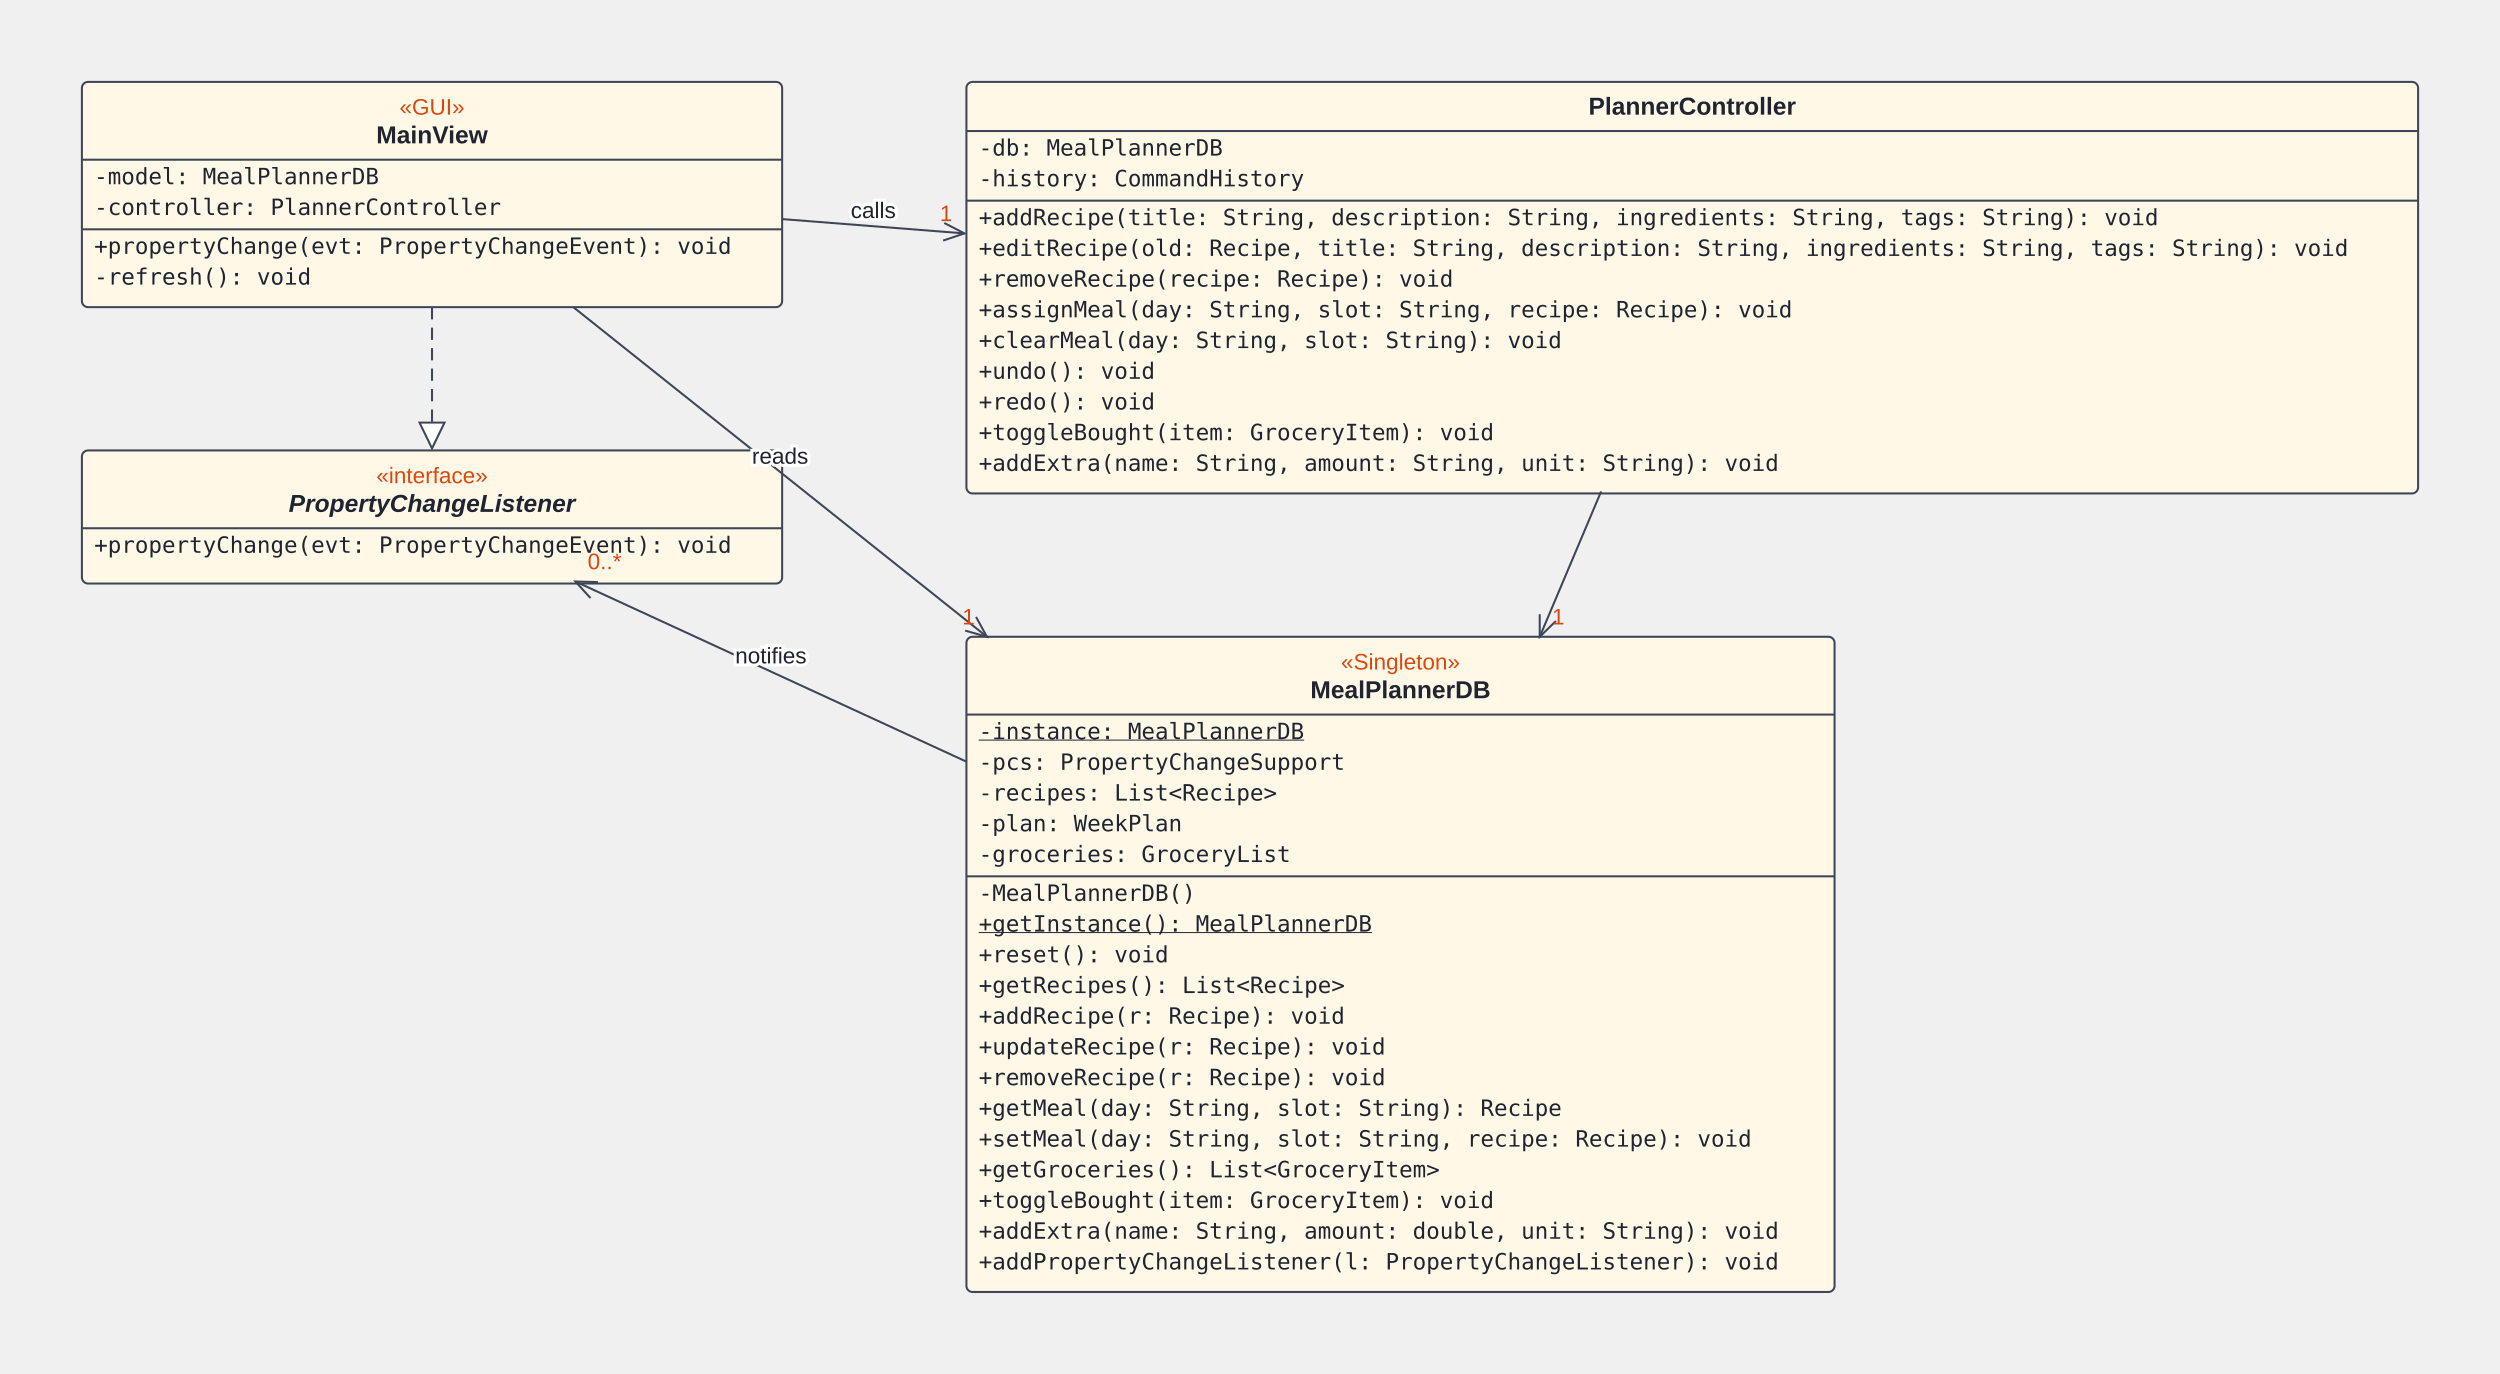
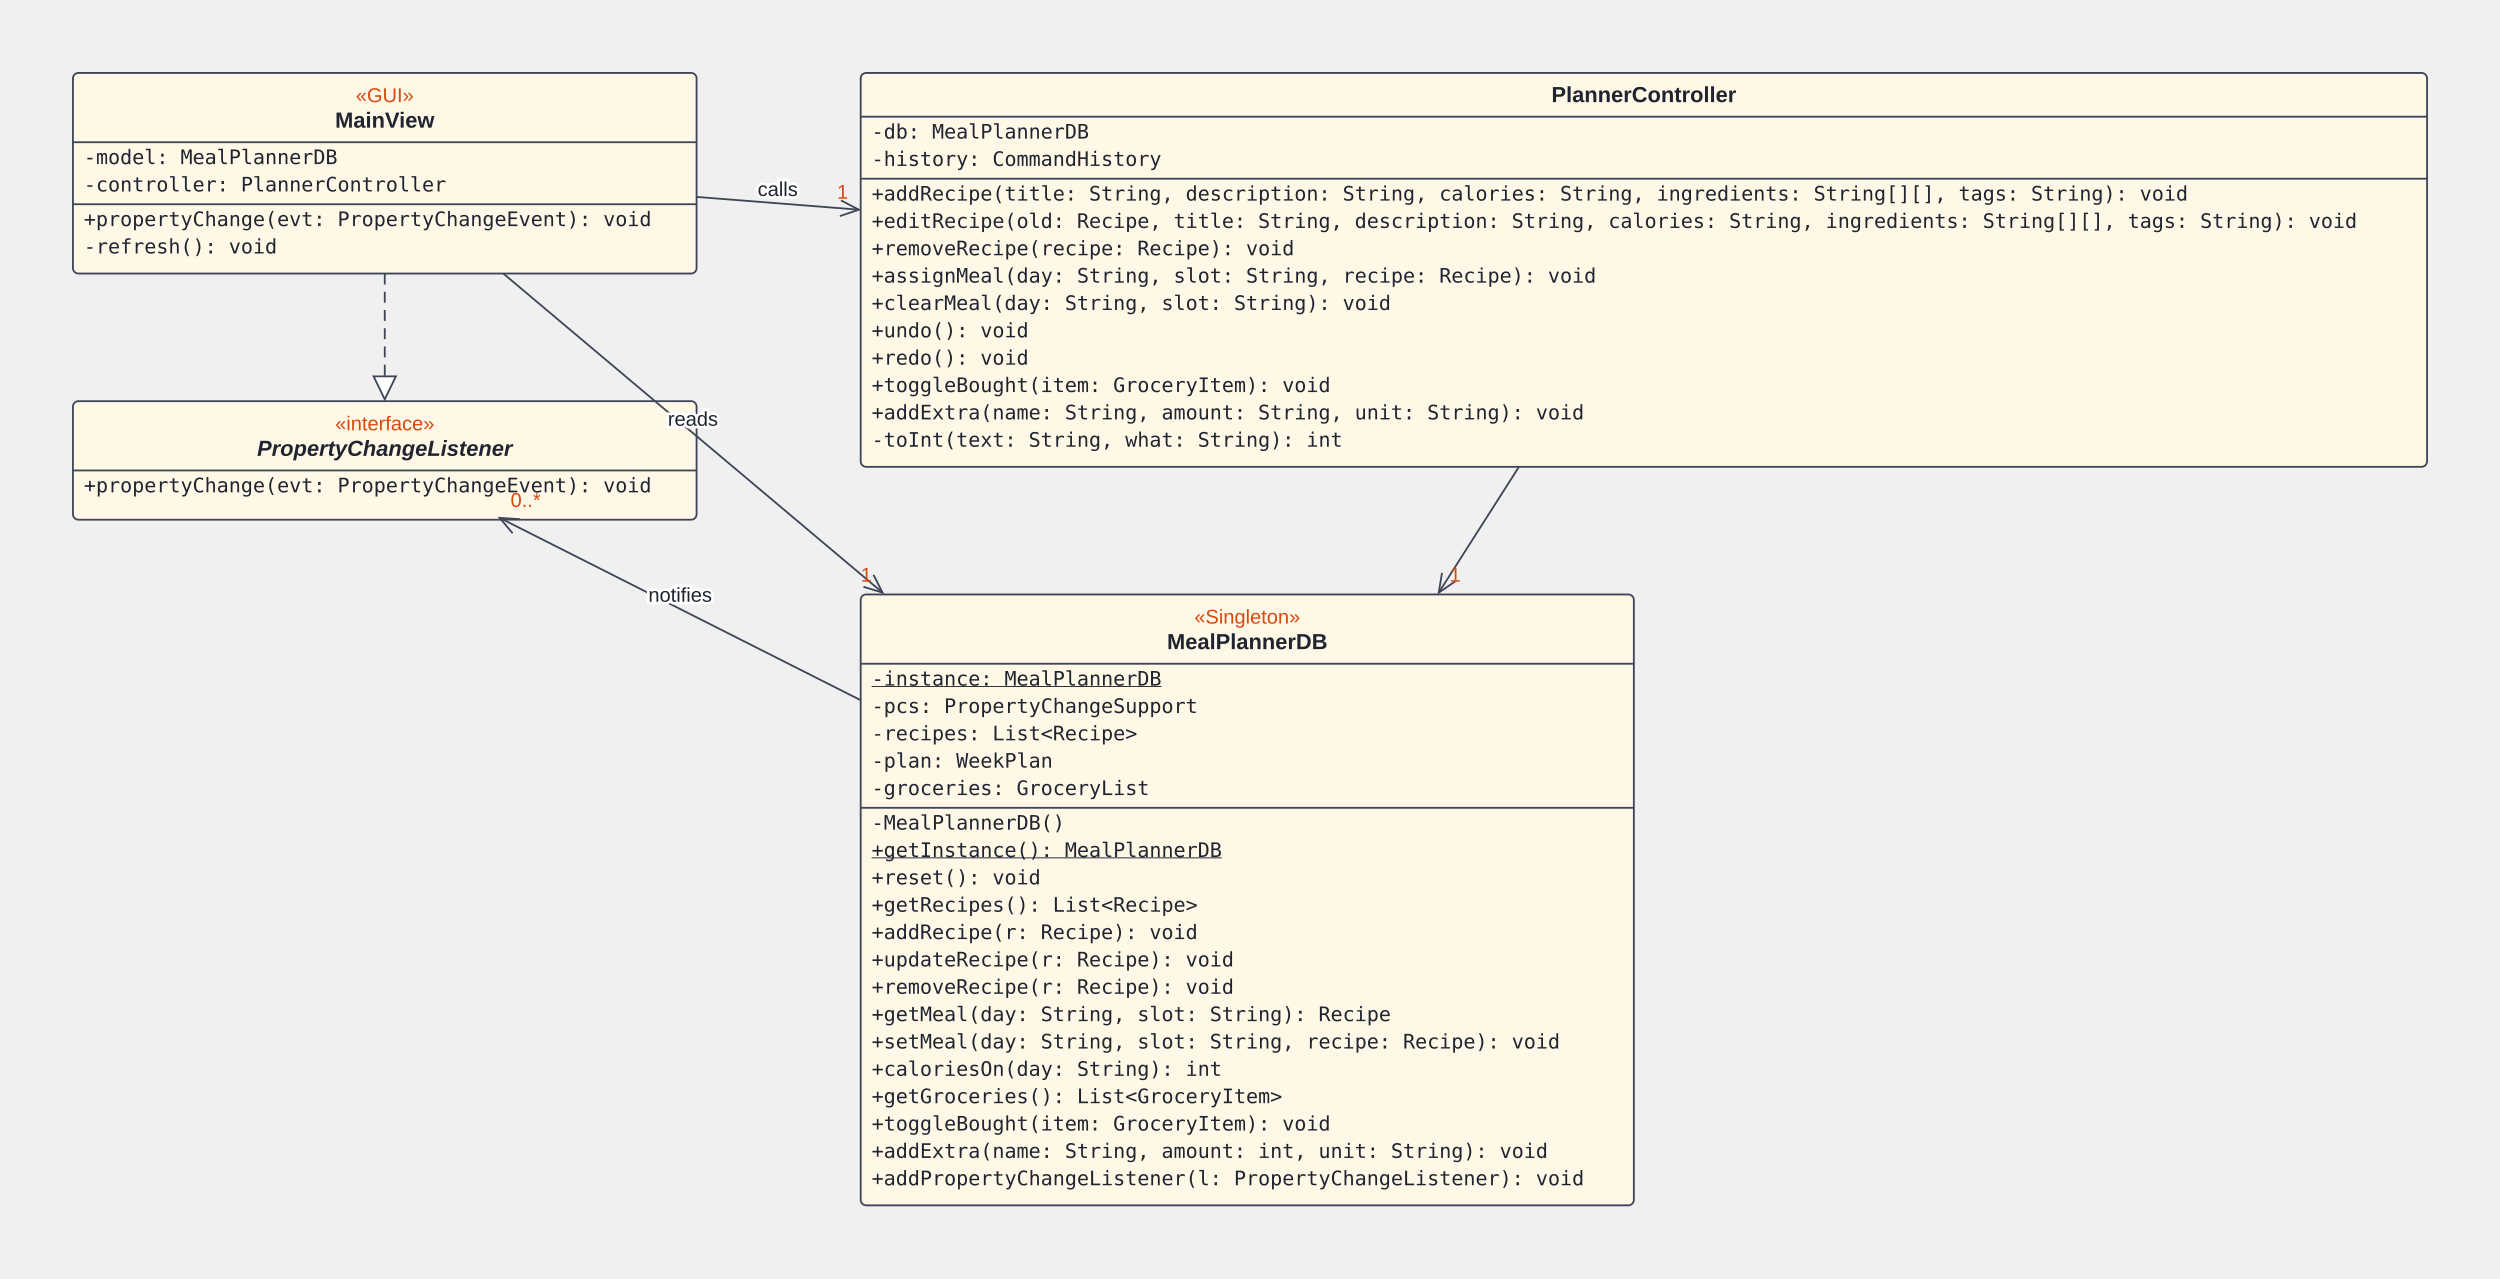
- <svg xmlns="http://www.w3.org/2000/svg" viewBox="0 0 1221 671" width="1221" font-family="Segoe UI, Arial, sans-serif" fill="#1f2430">
+ <svg xmlns="http://www.w3.org/2000/svg" viewBox="0 0 1371 701" width="1371" font-family="Segoe UI, Arial, sans-serif" fill="#1f2430">
  <rect x="40" y="40" width="342" height="110" rx="3" fill="#fff8e7" stroke="#3d4556" />
  <text x="211.0" y="56" text-anchor="middle" font-size="11" fill="#d9480f">«GUI»</text>
  <text x="211.0" y="70" text-anchor="middle" font-weight="700" font-size="12">MainView</text>
  <line x1="40" y1="78" x2="382" y2="78" stroke="#3d4556" />
  <text x="46" y="90" font-size="11" font-family="monospace">-model: MealPlannerDB</text>
  <text x="46" y="105" font-size="11" font-family="monospace">-controller: PlannerController</text>
  <line x1="40" y1="112" x2="382" y2="112" stroke="#3d4556" />
  <text x="46" y="124" font-size="11" font-family="monospace">+propertyChange(evt: PropertyChangeEvent): void</text>
  <text x="46" y="139" font-size="11" font-family="monospace">-refresh(): void</text>
  <rect x="40" y="220" width="342" height="65" rx="3" fill="#fff8e7" stroke="#3d4556" />
  <text x="211.0" y="236" text-anchor="middle" font-size="11" fill="#d9480f">«interface»</text>
  <text x="211.0" y="250" text-anchor="middle" font-weight="700" font-size="12" font-style="italic">PropertyChangeListener</text>
  <line x1="40" y1="258" x2="382" y2="258" stroke="#3d4556" />
  <text x="46" y="270" font-size="11" font-family="monospace">+propertyChange(evt: PropertyChangeEvent): void</text>
-   <rect x="472" y="40" width="709" height="201" rx="3" fill="#fff8e7" stroke="#3d4556" />
-   <text x="826.5" y="56" text-anchor="middle" font-weight="700" font-size="12">PlannerController</text>
-   <line x1="472" y1="64" x2="1181" y2="64" stroke="#3d4556" />
+   <rect x="472" y="40" width="859" height="216" rx="3" fill="#fff8e7" stroke="#3d4556" />
+   <text x="901.5" y="56" text-anchor="middle" font-weight="700" font-size="12">PlannerController</text>
+   <line x1="472" y1="64" x2="1331" y2="64" stroke="#3d4556" />
  <text x="478" y="76" font-size="11" font-family="monospace">-db: MealPlannerDB</text>
  <text x="478" y="91" font-size="11" font-family="monospace">-history: CommandHistory</text>
-   <line x1="472" y1="98" x2="1181" y2="98" stroke="#3d4556" />
-   <text x="478" y="110" font-size="11" font-family="monospace">+addRecipe(title: String, description: String, ingredients: String, tags: String): void</text>
-   <text x="478" y="125" font-size="11" font-family="monospace">+editRecipe(old: Recipe, title: String, description: String, ingredients: String, tags: String): void</text>
+   <line x1="472" y1="98" x2="1331" y2="98" stroke="#3d4556" />
+   <text x="478" y="110" font-size="11" font-family="monospace">+addRecipe(title: String, description: String, calories: String, ingredients: String[][], tags: String): void</text>
+   <text x="478" y="125" font-size="11" font-family="monospace">+editRecipe(old: Recipe, title: String, description: String, calories: String, ingredients: String[][], tags: String): void</text>
  <text x="478" y="140" font-size="11" font-family="monospace">+removeRecipe(recipe: Recipe): void</text>
  <text x="478" y="155" font-size="11" font-family="monospace">+assignMeal(day: String, slot: String, recipe: Recipe): void</text>
  <text x="478" y="170" font-size="11" font-family="monospace">+clearMeal(day: String, slot: String): void</text>
  <text x="478" y="185" font-size="11" font-family="monospace">+undo(): void</text>
  <text x="478" y="200" font-size="11" font-family="monospace">+redo(): void</text>
  <text x="478" y="215" font-size="11" font-family="monospace">+toggleBought(item: GroceryItem): void</text>
  <text x="478" y="230" font-size="11" font-family="monospace">+addExtra(name: String, amount: String, unit: String): void</text>
-   <rect x="472" y="311" width="424" height="320" rx="3" fill="#fff8e7" stroke="#3d4556" />
-   <text x="684.0" y="327" text-anchor="middle" font-size="11" fill="#d9480f">«Singleton»</text>
-   <text x="684.0" y="341" text-anchor="middle" font-weight="700" font-size="12">MealPlannerDB</text>
-   <line x1="472" y1="349" x2="896" y2="349" stroke="#3d4556" />
-   <text x="478" y="361" font-size="11" font-family="monospace" text-decoration="underline">-instance: MealPlannerDB</text>
-   <text x="478" y="376" font-size="11" font-family="monospace">-pcs: PropertyChangeSupport</text>
-   <text x="478" y="391" font-size="11" font-family="monospace">-recipes: List&lt;Recipe&gt;</text>
-   <text x="478" y="406" font-size="11" font-family="monospace">-plan: WeekPlan</text>
-   <text x="478" y="421" font-size="11" font-family="monospace">-groceries: GroceryList</text>
-   <line x1="472" y1="428" x2="896" y2="428" stroke="#3d4556" />
-   <text x="478" y="440" font-size="11" font-family="monospace">-MealPlannerDB()</text>
-   <text x="478" y="455" font-size="11" font-family="monospace" text-decoration="underline">+getInstance(): MealPlannerDB</text>
-   <text x="478" y="470" font-size="11" font-family="monospace">+reset(): void</text>
-   <text x="478" y="485" font-size="11" font-family="monospace">+getRecipes(): List&lt;Recipe&gt;</text>
-   <text x="478" y="500" font-size="11" font-family="monospace">+addRecipe(r: Recipe): void</text>
-   <text x="478" y="515" font-size="11" font-family="monospace">+updateRecipe(r: Recipe): void</text>
-   <text x="478" y="530" font-size="11" font-family="monospace">+removeRecipe(r: Recipe): void</text>
-   <text x="478" y="545" font-size="11" font-family="monospace">+getMeal(day: String, slot: String): Recipe</text>
-   <text x="478" y="560" font-size="11" font-family="monospace">+setMeal(day: String, slot: String, recipe: Recipe): void</text>
-   <text x="478" y="575" font-size="11" font-family="monospace">+getGroceries(): List&lt;GroceryItem&gt;</text>
-   <text x="478" y="590" font-size="11" font-family="monospace">+toggleBought(item: GroceryItem): void</text>
-   <text x="478" y="605" font-size="11" font-family="monospace">+addExtra(name: String, amount: double, unit: String): void</text>
-   <text x="478" y="620" font-size="11" font-family="monospace">+addPropertyChangeListener(l: PropertyChangeListener): void</text>
-   <line x1="382" y1="107" x2="471" y2="114" stroke="#3d4556" />
-   <polyline points="461.2,108.9 471,114 460.6,117.5" fill="none" stroke="#3d4556" />
-   <text x="459" y="108" font-size="11" fill="#d9480f">1</text>
-   <text x="426.5" y="106.5" text-anchor="middle" font-size="11" fill="#1f2430" paint-order="stroke" stroke="white" stroke-width="3">calls</text>
-   <line x1="280" y1="150" x2="482" y2="311" stroke="#3d4556" />
-   <polyline points="476.7,301.3 482,311 471.4,308.0" fill="none" stroke="#3d4556" />
-   <text x="470" y="305" font-size="11" fill="#d9480f">1</text>
-   <text x="381.0" y="226.5" text-anchor="middle" font-size="11" fill="#1f2430" paint-order="stroke" stroke="white" stroke-width="3">reads</text>
+   <text x="478" y="245" font-size="11" font-family="monospace">-toInt(text: String, what: String): int</text>
+   <rect x="472" y="326" width="424" height="335" rx="3" fill="#fff8e7" stroke="#3d4556" />
+   <text x="684.0" y="342" text-anchor="middle" font-size="11" fill="#d9480f">«Singleton»</text>
+   <text x="684.0" y="356" text-anchor="middle" font-weight="700" font-size="12">MealPlannerDB</text>
+   <line x1="472" y1="364" x2="896" y2="364" stroke="#3d4556" />
+   <text x="478" y="376" font-size="11" font-family="monospace" text-decoration="underline">-instance: MealPlannerDB</text>
+   <text x="478" y="391" font-size="11" font-family="monospace">-pcs: PropertyChangeSupport</text>
+   <text x="478" y="406" font-size="11" font-family="monospace">-recipes: List&lt;Recipe&gt;</text>
+   <text x="478" y="421" font-size="11" font-family="monospace">-plan: WeekPlan</text>
+   <text x="478" y="436" font-size="11" font-family="monospace">-groceries: GroceryList</text>
+   <line x1="472" y1="443" x2="896" y2="443" stroke="#3d4556" />
+   <text x="478" y="455" font-size="11" font-family="monospace">-MealPlannerDB()</text>
+   <text x="478" y="470" font-size="11" font-family="monospace" text-decoration="underline">+getInstance(): MealPlannerDB</text>
+   <text x="478" y="485" font-size="11" font-family="monospace">+reset(): void</text>
+   <text x="478" y="500" font-size="11" font-family="monospace">+getRecipes(): List&lt;Recipe&gt;</text>
+   <text x="478" y="515" font-size="11" font-family="monospace">+addRecipe(r: Recipe): void</text>
+   <text x="478" y="530" font-size="11" font-family="monospace">+updateRecipe(r: Recipe): void</text>
+   <text x="478" y="545" font-size="11" font-family="monospace">+removeRecipe(r: Recipe): void</text>
+   <text x="478" y="560" font-size="11" font-family="monospace">+getMeal(day: String, slot: String): Recipe</text>
+   <text x="478" y="575" font-size="11" font-family="monospace">+setMeal(day: String, slot: String, recipe: Recipe): void</text>
+   <text x="478" y="590" font-size="11" font-family="monospace">+caloriesOn(day: String): int</text>
+   <text x="478" y="605" font-size="11" font-family="monospace">+getGroceries(): List&lt;GroceryItem&gt;</text>
+   <text x="478" y="620" font-size="11" font-family="monospace">+toggleBought(item: GroceryItem): void</text>
+   <text x="478" y="635" font-size="11" font-family="monospace">+addExtra(name: String, amount: int, unit: String): void</text>
+   <text x="478" y="650" font-size="11" font-family="monospace">+addPropertyChangeListener(l: PropertyChangeListener): void</text>
+   <line x1="382" y1="108" x2="471" y2="115" stroke="#3d4556" />
+   <polyline points="461.2,109.9 471,115 460.6,118.5" fill="none" stroke="#3d4556" />
+   <text x="459" y="109" font-size="11" fill="#d9480f">1</text>
+   <text x="426.5" y="107.5" text-anchor="middle" font-size="11" fill="#1f2430" paint-order="stroke" stroke="white" stroke-width="3">calls</text>
+   <line x1="276" y1="150" x2="484" y2="325" stroke="#3d4556" />
+   <polyline points="479.0,315.2 484,325 473.5,321.8" fill="none" stroke="#3d4556" />
+   <text x="472" y="319" font-size="11" fill="#d9480f">1</text>
+   <text x="380.0" y="233.5" text-anchor="middle" font-size="11" fill="#1f2430" paint-order="stroke" stroke="white" stroke-width="3">reads</text>
  <line x1="211" y1="150" x2="211" y2="219" stroke="#3d4556" stroke-dasharray="6 4" />
  <polygon points="211,219 217.1,206.4 204.9,206.4" fill="white" stroke="#3d4556" />
-   <line x1="472" y1="372" x2="281" y2="284" stroke="#3d4556" />
-   <polyline points="288.4,292.1 281,284 292.0,284.3" fill="none" stroke="#3d4556" />
-   <text x="287" y="278" font-size="11" fill="#d9480f">0..*</text>
-   <text x="376.5" y="324.0" text-anchor="middle" font-size="11" fill="#1f2430" paint-order="stroke" stroke="white" stroke-width="3">notifies</text>
-   <line x1="782" y1="240" x2="752" y2="311" stroke="#3d4556" />
-   <polyline points="759.9,303.3 752,311 752.0,300.0" fill="none" stroke="#3d4556" />
-   <text x="758" y="305" font-size="11" fill="#d9480f">1</text>
+   <line x1="472" y1="384" x2="274" y2="284" stroke="#3d4556" />
+   <polyline points="281.1,292.4 274,284 285.0,284.7" fill="none" stroke="#3d4556" />
+   <text x="280" y="278" font-size="11" fill="#d9480f">0..*</text>
+   <text x="373.0" y="330.0" text-anchor="middle" font-size="11" fill="#1f2430" paint-order="stroke" stroke="white" stroke-width="3">notifies</text>
+   <line x1="833" y1="256" x2="789" y2="325" stroke="#3d4556" />
+   <polyline points="798.1,318.8 789,325 790.8,314.2" fill="none" stroke="#3d4556" />
+   <text x="795" y="319" font-size="11" fill="#d9480f">1</text>
</svg>
